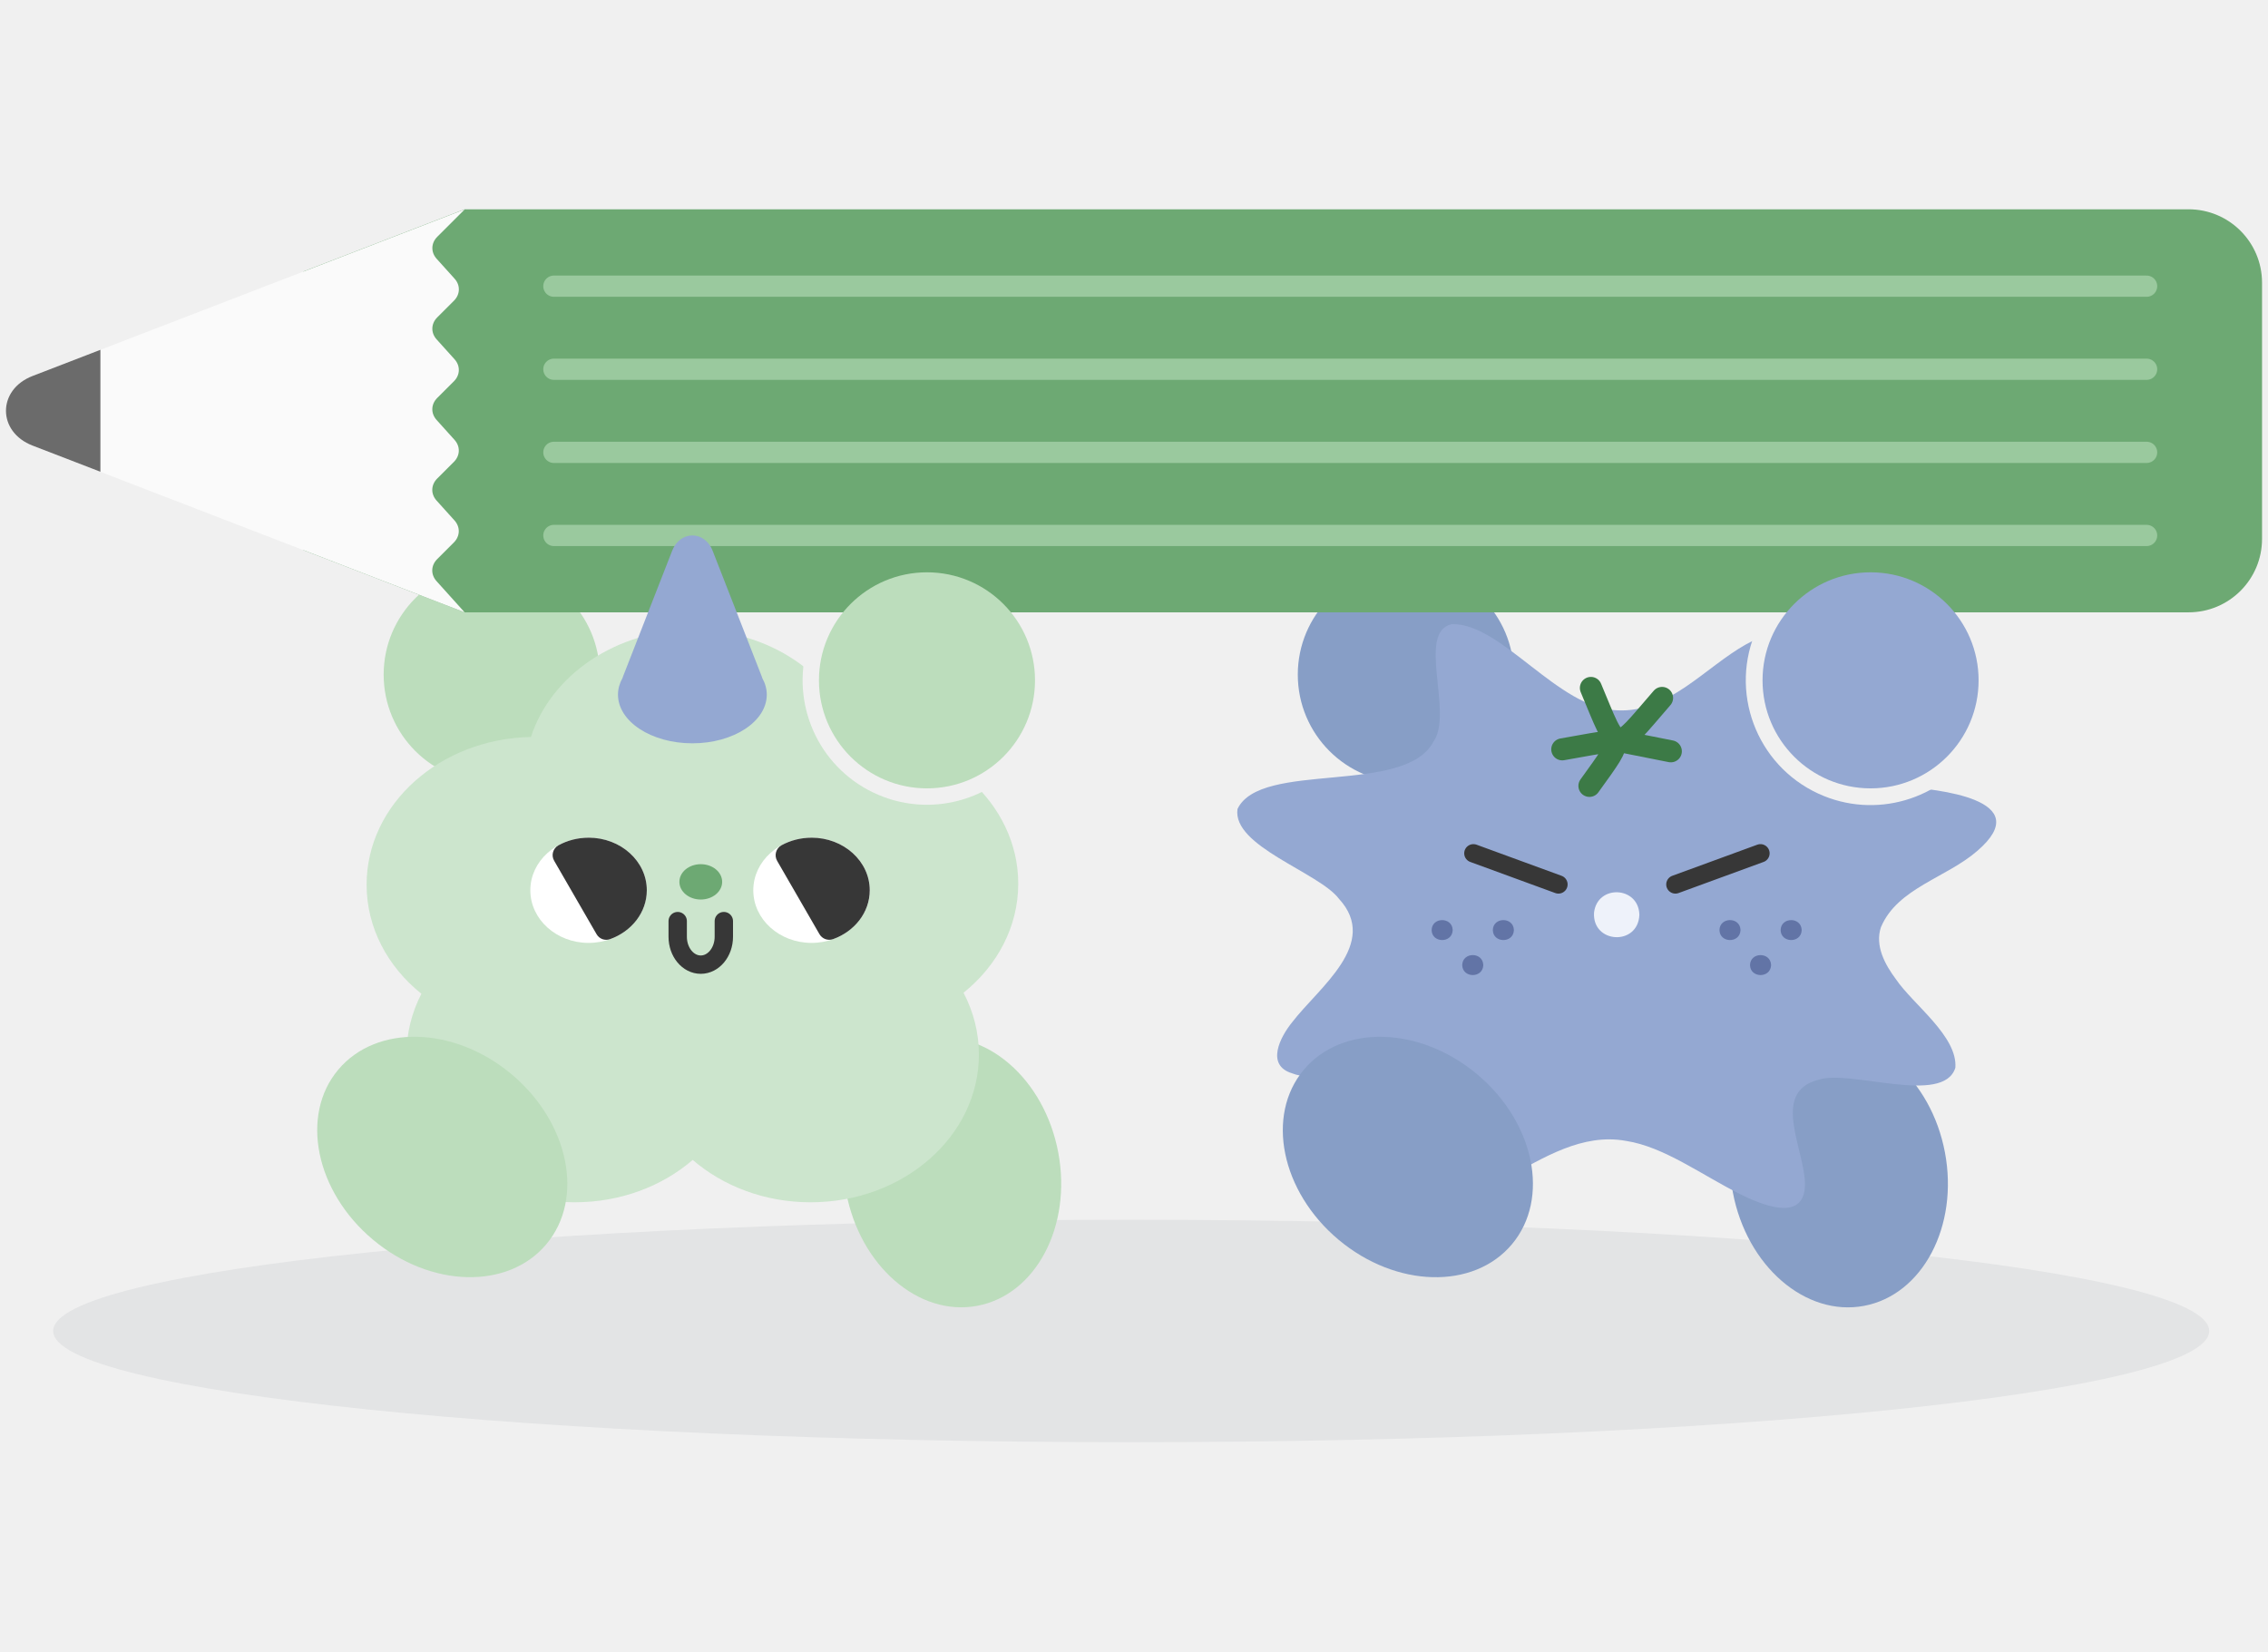
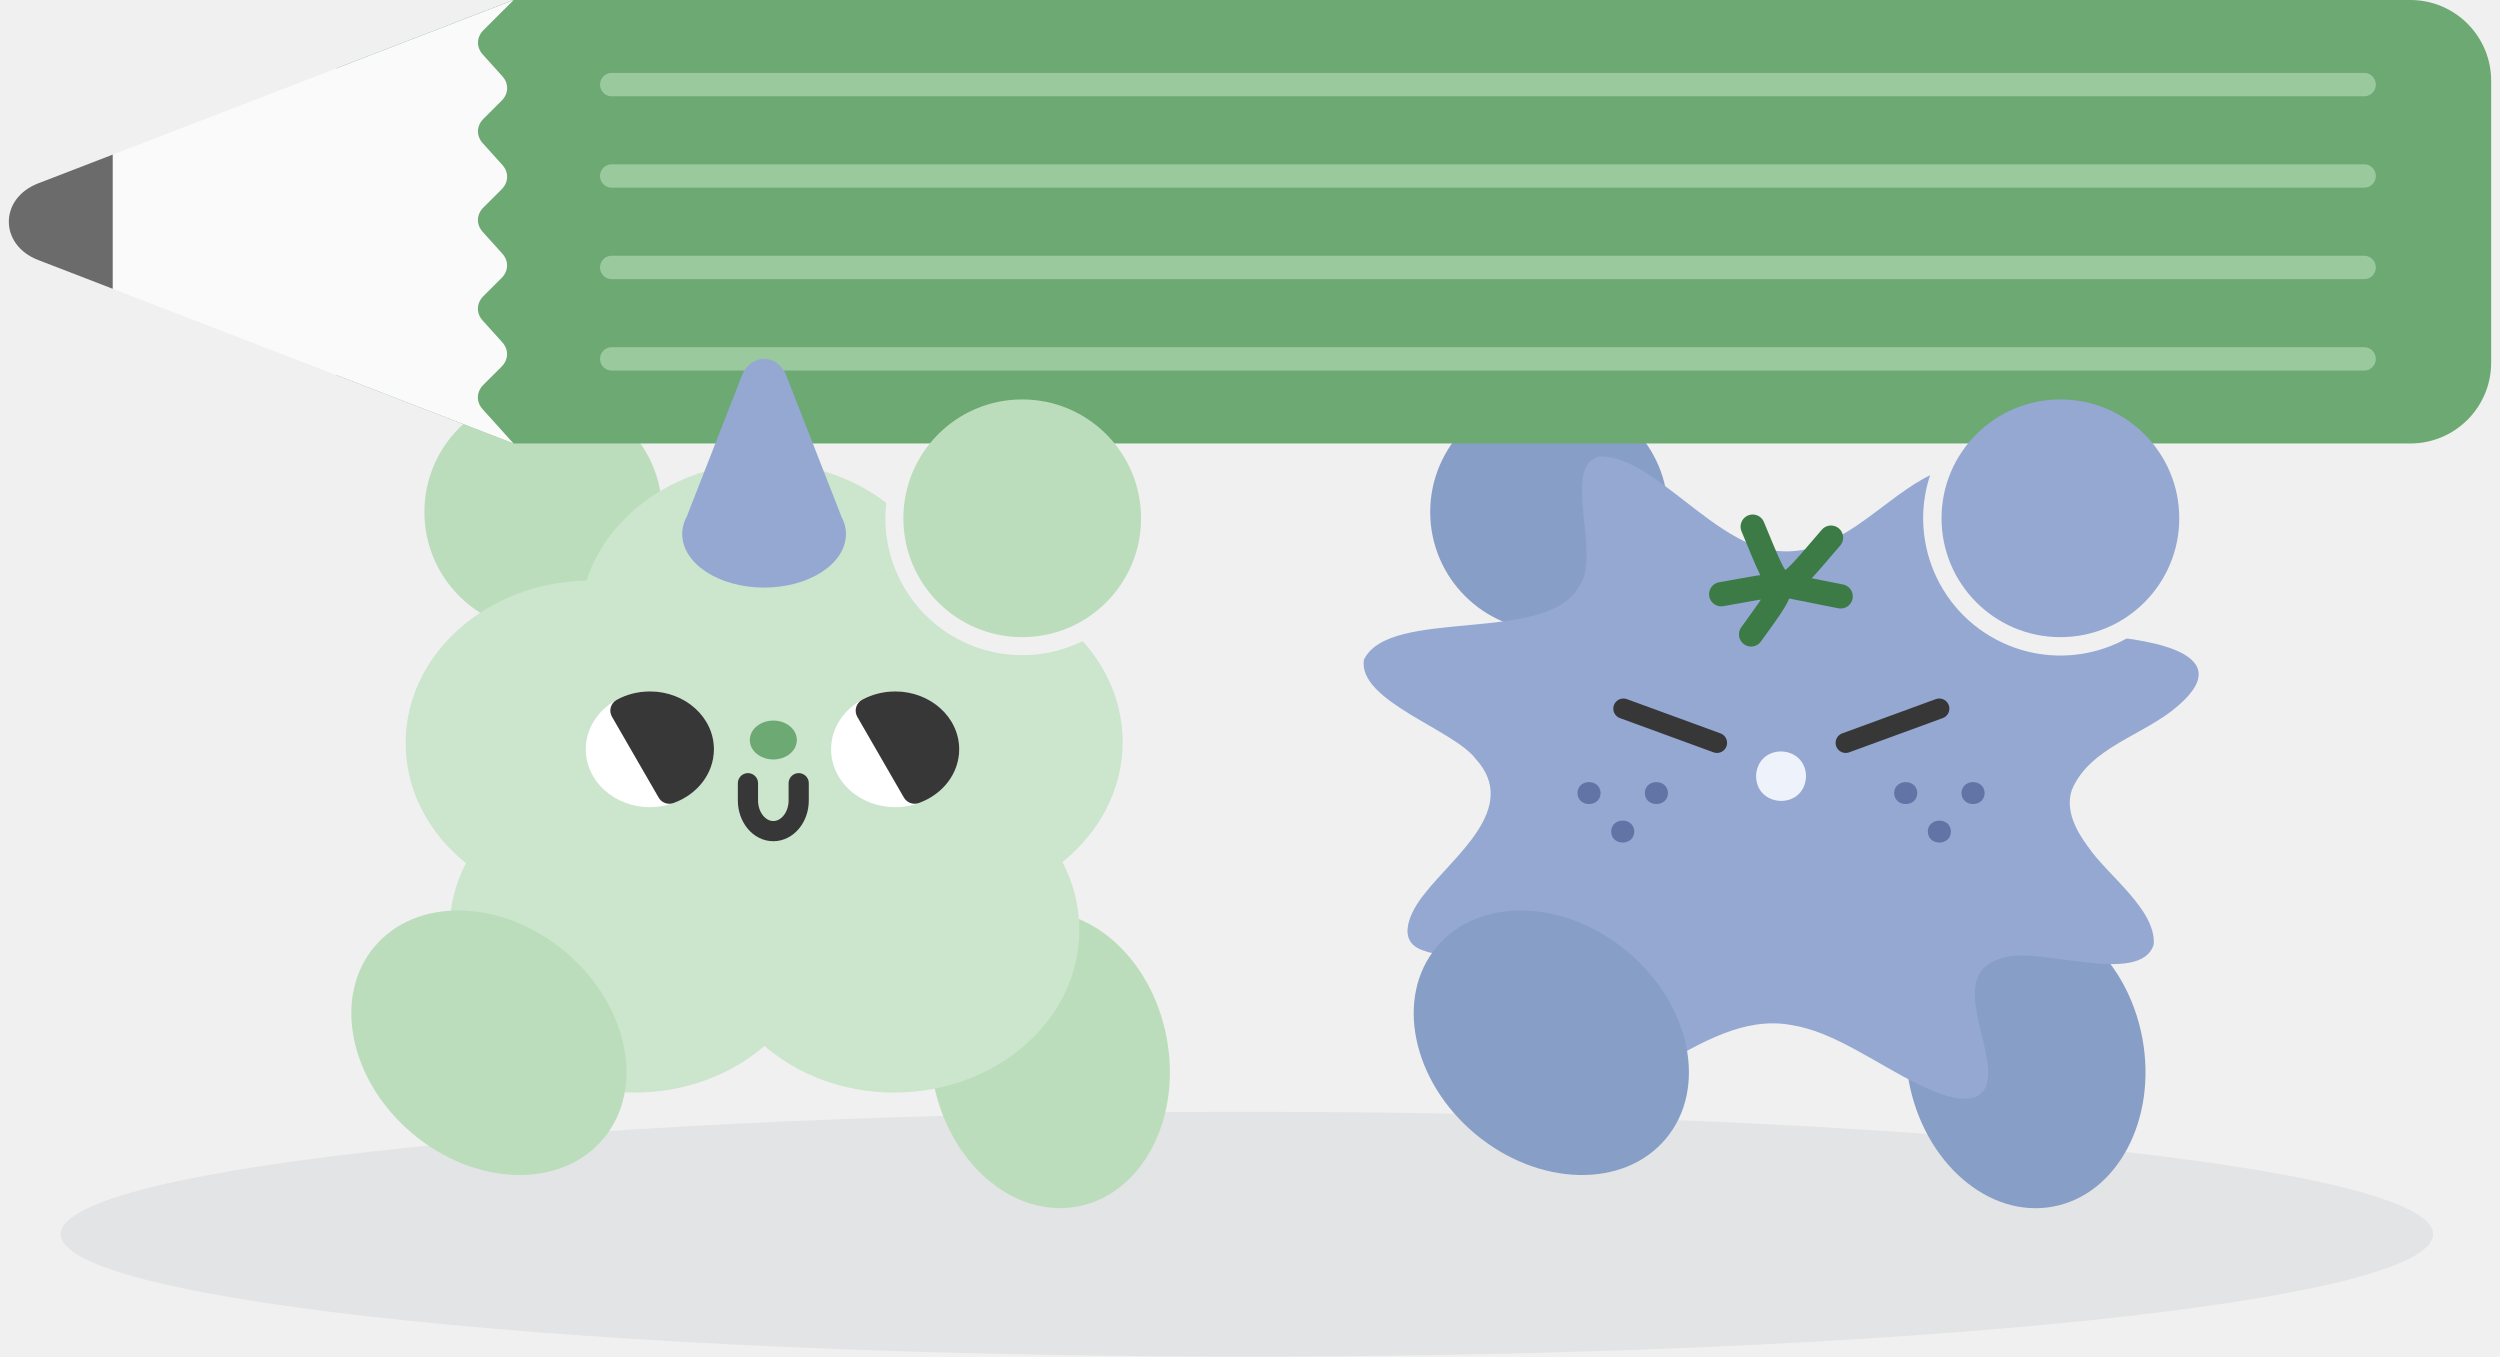
- <svg xmlns="http://www.w3.org/2000/svg" width="298" height="217" viewBox="0 0 298 217" fill="none">
-   <g clip-path="url(#clip0_2360_23388)">
-     <path d="M148.63 189.496C226.857 189.496 290.273 182.954 290.273 174.882C290.273 166.811 226.857 160.268 148.63 160.268C70.402 160.268 6.986 166.811 6.986 174.882C6.986 182.954 70.402 189.496 148.63 189.496Z" fill="#E3E4E5" />
-     <path d="M244.926 171.582C252.621 170.131 257.379 161.104 255.552 151.42C253.726 141.736 246.007 135.062 238.312 136.513C230.617 137.964 225.859 146.991 227.686 156.675C229.512 166.359 237.231 173.033 244.926 171.582Z" fill="#879EC6" />
-     <path d="M184.715 102.836C192.555 102.836 198.909 96.481 198.909 88.642C198.909 80.803 192.555 74.448 184.715 74.448C176.876 74.448 170.521 80.803 170.521 88.642C170.521 96.481 176.876 102.836 184.715 102.836Z" fill="#879EC6" />
-     <path d="M128.418 171.575C136.113 170.124 140.871 161.097 139.045 151.413C137.218 141.729 129.5 135.055 121.804 136.506C114.109 137.957 109.352 146.984 111.178 156.668C113.004 166.353 120.723 173.027 128.418 171.575Z" fill="#BCDDBC" />
-     <path d="M64.604 102.836C72.443 102.836 78.798 96.481 78.798 88.642C78.798 80.803 72.443 74.448 64.604 74.448C56.765 74.448 50.41 80.803 50.41 88.642C50.41 96.481 56.765 102.836 64.604 102.836Z" fill="#BCDDBC" />
-     <path d="M39.877 35.666L61.048 27.5H287.566C292.896 27.5 297.217 31.821 297.217 37.151V70.806C297.217 76.136 292.896 80.457 287.566 80.457H61.048L39.877 72.291V35.666Z" fill="#6DA973" />
-     <path d="M247.167 121.779C249.335 116.681 255.78 115.327 259.835 111.775C267.671 105.008 254.658 103.71 249.729 103.331C242.463 102.615 234.991 102.104 235.644 93.908C236.019 88.488 238.229 79.883 229.414 84.666C224.053 87.671 219.196 93.691 212.508 93.331C204.732 93.158 197.275 81.778 190.722 82.014C186.1 83.117 191.01 93.71 188.343 97.457C184.577 104.561 165.642 99.906 162.6 106.294C161.869 111.201 173.294 114.607 175.939 118.106C181.325 123.984 173.275 129.757 169.806 134.285C168.212 136.231 166.272 139.956 169.764 141.025C174.888 143.1 188.332 136.592 189.24 144.694C189.416 147.241 188.167 150.32 187.815 152.871C186.723 159.777 193.509 157.279 197.954 154.78C202.759 152.125 207.939 148.857 213.648 149.908C218.637 150.669 223.637 154.409 228.667 156.918C231.165 158.141 236.619 160.583 237.13 156.236C237.602 151.731 232.276 143.554 238.96 141.869C243.071 140.478 255.36 145.302 256.92 140.298C257.239 136.145 251.357 131.978 249.125 128.681C247.674 126.745 246.335 124.281 247.137 121.842L247.16 121.775L247.167 121.779Z" fill="#94A8D2" />
-     <path d="M209.033 90.39C212.743 99.265 211.993 99.081 218.385 91.703" stroke="#3C7A46" stroke-width="2.896" stroke-linecap="round" stroke-linejoin="round" />
-     <path d="M205.271 98.459C213.419 97.074 213.914 96.234 208.839 103.26" stroke="#3C7A46" stroke-width="2.896" stroke-linecap="round" stroke-linejoin="round" />
-     <path d="M212.455 97.311C214.548 97.727 217.406 98.294 219.537 98.717" stroke="#3C7A46" stroke-width="2.896" stroke-linecap="round" stroke-linejoin="round" />
-     <path d="M193.594 112.12C196.906 113.331 201.418 114.982 204.768 116.209L193.594 112.12Z" fill="#EEF2FA" />
-     <path d="M193.594 112.12C196.906 113.331 201.418 114.982 204.768 116.209" stroke="#373737" stroke-width="2.412" stroke-linecap="round" stroke-linejoin="round" />
-     <path d="M231.311 112.12C227.961 113.346 223.449 114.997 220.137 116.209L231.311 112.12Z" fill="#EEF2FA" />
-     <path d="M231.311 112.12C227.961 113.346 223.449 114.997 220.137 116.209" stroke="#373737" stroke-width="2.412" stroke-linecap="round" stroke-linejoin="round" />
-     <path d="M215.402 120.241C215.203 124.326 209.187 123.988 209.446 119.907C209.877 116.201 215.267 116.422 215.402 120.147V120.241Z" fill="#EEF2FA" />
-     <path d="M190.872 122.251C190.778 123.969 188.137 123.924 188.107 122.206C188.141 120.485 190.778 120.451 190.872 122.161V122.251Z" fill="#6274A6" />
-     <path d="M198.913 122.251C198.819 123.969 196.178 123.924 196.148 122.206C196.182 120.485 198.819 120.451 198.913 122.161V122.251Z" fill="#6274A6" />
-     <path d="M194.891 126.85C194.798 128.564 192.161 128.527 192.127 126.805C192.157 125.087 194.798 125.042 194.891 126.76V126.85Z" fill="#6274A6" />
-     <path d="M228.69 122.251C228.597 123.966 225.96 123.928 225.926 122.206C225.956 120.488 228.597 120.443 228.69 122.161V122.251Z" fill="#6274A6" />
-     <path d="M236.727 122.251C236.634 123.969 233.993 123.924 233.963 122.206C233.997 120.485 236.634 120.451 236.727 122.161V122.251Z" fill="#6274A6" />
-     <path d="M232.706 126.85C232.612 128.568 229.971 128.523 229.941 126.805C229.975 125.083 232.612 125.05 232.706 126.76V126.85Z" fill="#6274A6" />
-     <path d="M61.047 80.454L57.356 76.357C56.576 75.491 56.614 74.291 57.447 73.462L59.63 71.282C60.462 70.453 60.5 69.253 59.72 68.386L57.36 65.768C56.58 64.902 56.617 63.701 57.45 62.872L59.633 60.693C60.466 59.864 60.504 58.664 59.723 57.797L57.364 55.179C56.584 54.312 56.621 53.112 57.454 52.283L59.637 50.104C60.47 49.275 60.507 48.075 59.727 47.208L57.368 44.59C56.587 43.723 56.625 42.523 57.458 41.694L59.641 39.515C60.474 38.686 60.511 37.485 59.731 36.619L57.371 34.001C56.591 33.134 56.629 31.934 57.462 31.105L61.066 27.508L4.283 49.402C-0.383 51.203 -0.383 56.755 4.283 58.555L61.051 80.457L61.047 80.454Z" fill="#FAFAFA" />
-     <path d="M13.192 45.963L4.283 49.399C-0.383 51.199 -0.383 56.751 4.283 58.551L13.192 61.987V45.963Z" fill="#6B6B6B" />
-     <path d="M72.777 37.602H282.048" stroke="#9AC99E" stroke-width="2.791" stroke-linecap="round" stroke-linejoin="round" />
-     <path d="M72.777 48.517H282.048" stroke="#9AC99E" stroke-width="2.791" stroke-linecap="round" stroke-linejoin="round" />
-     <path d="M72.777 59.436H282.048" stroke="#9AC99E" stroke-width="2.791" stroke-linecap="round" stroke-linejoin="round" />
-     <path d="M72.777 70.356H282.048" stroke="#9AC99E" stroke-width="2.791" stroke-linecap="round" stroke-linejoin="round" />
-     <path d="M133.791 116.115C133.791 105.556 124.192 96.969 112.238 96.711C109.548 88.65 101.071 82.76 91.018 82.76C80.965 82.76 72.405 88.71 69.761 96.834C57.791 97.078 48.17 105.672 48.17 116.242C48.17 121.918 50.946 127.027 55.368 130.575C54.115 133.009 53.414 135.71 53.414 138.554C53.414 149.278 63.313 157.973 75.526 157.973C81.562 157.973 87.031 155.846 91.018 152.406C95.009 155.85 100.474 157.973 106.51 157.973C118.723 157.973 128.622 149.278 128.622 138.554C128.622 135.658 127.895 132.912 126.601 130.44C131.019 126.892 133.791 121.786 133.791 116.115Z" fill="#CCE5CD" />
-     <path d="M100.153 89.077C100.134 89.013 100.116 88.946 100.089 88.882L93.63 72.355C92.587 69.688 89.365 69.688 88.322 72.355L81.863 88.882C81.837 88.946 81.818 89.01 81.799 89.077C81.417 89.76 81.199 90.495 81.199 91.268C81.199 94.801 85.577 97.667 90.974 97.667C96.372 97.667 100.75 94.801 100.75 91.268C100.75 90.499 100.532 89.764 100.149 89.077H100.153Z" fill="#94A8D2" />
-     <path d="M77.334 123.891C81.56 123.891 84.986 120.795 84.986 116.977C84.986 113.159 81.56 110.064 77.334 110.064C73.108 110.064 69.682 113.159 69.682 116.977C69.682 120.795 73.108 123.891 77.334 123.891Z" fill="white" />
-     <path d="M92.077 118.193C93.629 118.193 94.887 117.153 94.887 115.871C94.887 114.588 93.629 113.549 92.077 113.549C90.525 113.549 89.268 114.588 89.268 115.871C89.268 117.153 90.525 118.193 92.077 118.193Z" fill="#6DA973" />
-     <path d="M77.335 110.068C75.883 110.068 74.529 110.436 73.377 111.069C72.657 111.467 72.394 112.375 72.807 113.088L78.389 122.754C78.745 123.369 79.488 123.639 80.156 123.399C82.984 122.386 84.987 119.892 84.987 116.977C84.987 113.159 81.562 110.064 77.335 110.064V110.068Z" fill="#373737" />
-     <path d="M106.631 123.891C110.857 123.891 114.283 120.795 114.283 116.977C114.283 113.159 110.857 110.064 106.631 110.064C102.404 110.064 98.978 113.159 98.978 116.977C98.978 120.795 102.404 123.891 106.631 123.891Z" fill="white" />
-     <path d="M89.045 121.029V123.084C89.045 125.11 90.403 126.749 92.076 126.749C93.749 126.749 95.107 125.106 95.107 123.084V121.029" stroke="#373737" stroke-width="2.412" stroke-linecap="round" stroke-linejoin="round" />
-     <path d="M106.63 110.068C105.19 110.068 103.843 110.432 102.691 111.058C101.956 111.46 101.694 112.386 102.11 113.11L107.669 122.739C108.029 123.365 108.787 123.639 109.466 123.395C112.287 122.379 114.278 119.888 114.278 116.977C114.278 113.159 110.854 110.064 106.626 110.064L106.63 110.068Z" fill="#373737" />
-     <path d="M105.925 85.517C104.049 93.166 107.932 101.26 115.415 104.438C121.754 107.131 128.844 105.507 133.413 100.897L105.925 85.521V85.517Z" fill="#F0F0F0" />
-     <path d="M121.799 103.586C129.639 103.586 135.993 97.231 135.993 89.392C135.993 81.553 129.639 75.198 121.799 75.198C113.96 75.198 107.605 81.553 107.605 89.392C107.605 97.231 113.96 103.586 121.799 103.586Z" fill="#BCDDBC" />
-     <path d="M231.503 81.346C231.281 81.736 231.071 82.138 230.884 82.554C227.106 90.78 230.715 100.51 238.941 104.288C246.368 107.697 255.018 105.087 259.41 98.496L231.506 81.346H231.503Z" fill="#F0F0F0" />
-     <path d="M245.78 103.586C253.619 103.586 259.974 97.231 259.974 89.392C259.974 81.553 253.619 75.198 245.78 75.198C237.941 75.198 231.586 81.553 231.586 89.392C231.586 97.231 237.941 103.586 245.78 103.586Z" fill="#94A8D2" />
-     <path d="M71.787 163.482C76.817 157.481 74.772 147.484 67.22 141.153C59.667 134.823 49.467 134.556 44.437 140.557C39.406 146.558 41.451 156.556 49.003 162.886C56.556 169.217 66.756 169.484 71.787 163.482Z" fill="#BCDDBC" />
-     <path d="M198.66 163.487C203.69 157.485 201.646 147.488 194.093 141.158C186.54 134.827 176.34 134.56 171.31 140.562C166.279 146.563 168.324 156.56 175.876 162.891C183.429 169.221 193.629 169.488 198.66 163.487Z" fill="#879EC6" />
+ <svg xmlns="http://www.w3.org/2000/svg" width="258" height="140" viewBox="0 0 258 140" fill="none">
+   <g clip-path="url(#clip0_1199_11308)">
+     <path d="M128.681 139.997C196.285 139.997 251.089 134.343 251.089 127.368C251.089 120.393 196.285 114.738 128.681 114.738C61.077 114.738 6.273 120.393 6.273 127.368C6.273 134.343 61.077 139.997 128.681 139.997Z" fill="#E3E4E5" />
+     <path d="M211.897 124.516C218.547 123.262 222.659 115.461 221.081 107.092C219.502 98.723 212.832 92.956 206.182 94.21C199.532 95.464 195.42 103.265 196.998 111.634C198.577 120.003 205.247 125.771 211.897 124.516Z" fill="#879EC6" />
+     <path d="M159.864 65.105C166.639 65.105 172.13 59.613 172.13 52.839C172.13 46.064 166.639 40.572 159.864 40.572C153.09 40.572 147.598 46.064 147.598 52.839C147.598 59.613 153.09 65.105 159.864 65.105Z" fill="#879EC6" />
+     <path d="M111.214 124.511C117.864 123.256 121.975 115.455 120.397 107.086C118.819 98.717 112.148 92.95 105.498 94.204C98.848 95.458 94.737 103.259 96.315 111.628C97.893 119.997 104.564 125.765 111.214 124.511Z" fill="#BCDDBC" />
+     <path d="M56.063 65.105C62.838 65.105 68.33 59.613 68.33 52.839C68.33 46.064 62.838 40.572 56.063 40.572C49.289 40.572 43.797 46.064 43.797 52.839C43.797 59.613 49.289 65.105 56.063 65.105Z" fill="#BCDDBC" />
+     <path d="M34.695 7.057L52.991 0H248.748C253.354 0 257.088 3.734 257.088 8.341V37.425C257.088 42.031 253.354 45.766 248.748 45.766H52.991L34.695 38.709V7.057Z" fill="#6DA973" />
+     <path d="M213.835 81.475C215.708 77.07 221.277 75.9 224.782 72.83C231.553 66.982 220.308 65.86 216.049 65.533C209.77 64.914 203.312 64.473 203.876 57.39C204.2 52.706 206.11 45.269 198.492 49.402C193.86 51.999 189.662 57.202 183.882 56.891C177.162 56.742 170.717 46.906 165.054 47.111C161.061 48.064 165.304 57.218 162.999 60.456C159.744 66.596 143.381 62.573 140.752 68.094C140.12 72.334 149.994 75.277 152.279 78.302C156.934 83.381 149.977 88.37 146.979 92.283C145.601 93.965 143.925 97.184 146.943 98.108C151.371 99.901 162.989 94.276 163.774 101.278C163.926 103.48 162.847 106.141 162.542 108.345C161.599 114.313 167.463 112.154 171.304 109.995C175.457 107.7 179.933 104.877 184.867 105.784C189.179 106.442 193.5 109.674 197.847 111.843C200.006 112.9 204.719 115.01 205.16 111.253C205.568 107.36 200.965 100.293 206.742 98.838C210.295 97.635 220.914 101.804 222.263 97.479C222.538 93.891 217.455 90.289 215.527 87.44C214.272 85.767 213.115 83.637 213.809 81.53L213.828 81.472L213.835 81.475Z" fill="#94A8D2" />
+     <path d="M180.879 54.35C184.085 62.019 183.437 61.861 188.96 55.484" stroke="#3C7A46" stroke-width="2.503" stroke-linecap="round" stroke-linejoin="round" />
+     <path d="M177.629 61.322C184.67 60.126 185.098 59.4 180.712 65.471" stroke="#3C7A46" stroke-width="2.503" stroke-linecap="round" stroke-linejoin="round" />
+     <path d="M183.836 60.33C185.645 60.69 188.115 61.179 189.956 61.546" stroke="#3C7A46" stroke-width="2.503" stroke-linecap="round" stroke-linejoin="round" />
+     <path d="M167.535 73.129C170.398 74.176 174.297 75.602 177.192 76.662Z" fill="#EEF2FA" />
+     <path d="M167.535 73.129C170.398 74.176 174.297 75.602 177.192 76.662" stroke="#373737" stroke-width="2.084" stroke-linecap="round" stroke-linejoin="round" />
+     <path d="M200.133 73.129C197.239 74.189 193.339 75.615 190.477 76.662Z" fill="#EEF2FA" />
+     <path d="M200.133 73.129C197.239 74.189 193.339 75.615 190.477 76.662" stroke="#373737" stroke-width="2.084" stroke-linecap="round" stroke-linejoin="round" />
+     <path d="M186.385 80.146C186.213 83.676 181.014 83.384 181.237 79.858C181.61 76.655 186.268 76.846 186.385 80.065V80.146Z" fill="#EEF2FA" />
+     <path d="M165.182 81.884C165.101 83.368 162.819 83.329 162.793 81.845C162.822 80.357 165.101 80.328 165.182 81.806V81.884Z" fill="#6274A6" />
+     <path d="M172.135 81.884C172.054 83.368 169.772 83.329 169.746 81.845C169.775 80.357 172.054 80.328 172.135 81.806V81.884Z" fill="#6274A6" />
+     <path d="M168.659 85.858C168.578 87.339 166.299 87.307 166.27 85.819C166.295 84.334 168.578 84.295 168.659 85.78V85.858Z" fill="#6274A6" />
+     <path d="M197.866 81.885C197.785 83.366 195.506 83.334 195.477 81.846C195.502 80.361 197.785 80.323 197.866 81.807V81.885Z" fill="#6274A6" />
+     <path d="M204.815 81.884C204.734 83.368 202.452 83.329 202.426 81.845C202.455 80.357 204.734 80.328 204.815 81.806V81.884Z" fill="#6274A6" />
+     <path d="M201.338 85.858C201.257 87.343 198.975 87.304 198.949 85.819C198.978 84.332 201.257 84.302 201.338 85.781V85.858Z" fill="#6274A6" />
+     <path d="M52.99 45.762L49.801 42.222C49.126 41.473 49.159 40.436 49.878 39.719L51.765 37.836C52.485 37.119 52.517 36.082 51.843 35.333L49.804 33.071C49.13 32.322 49.162 31.285 49.882 30.568L51.768 28.685C52.488 27.968 52.52 26.931 51.846 26.182L49.807 23.919C49.133 23.171 49.165 22.133 49.885 21.417L51.772 19.534C52.491 18.817 52.524 17.78 51.849 17.031L49.81 14.768C49.136 14.02 49.169 12.982 49.888 12.266L51.775 10.382C52.494 9.666 52.527 8.629 51.853 7.88L49.814 5.617C49.139 4.868 49.172 3.831 49.891 3.115L53.007 0.006L3.935 18.927C-0.098 20.483 -0.098 25.281 3.935 26.837L52.994 45.765L52.99 45.762Z" fill="#FAFAFA" />
+     <path d="M11.633 15.955L3.935 18.924C-0.098 20.48 -0.098 25.278 3.935 26.834L11.633 29.803V15.955Z" fill="#6B6B6B" />
+     <path d="M63.129 8.73H243.98" stroke="#9AC99E" stroke-width="2.412" stroke-linecap="round" stroke-linejoin="round" />
+     <path d="M63.129 18.162H243.98" stroke="#9AC99E" stroke-width="2.412" stroke-linecap="round" stroke-linejoin="round" />
+     <path d="M63.129 27.6H243.98" stroke="#9AC99E" stroke-width="2.412" stroke-linecap="round" stroke-linejoin="round" />
+     <path d="M63.129 37.035H243.98" stroke="#9AC99E" stroke-width="2.412" stroke-linecap="round" stroke-linejoin="round" />
+     <path d="M115.857 76.581C115.857 67.455 107.562 60.035 97.231 59.812C94.906 52.845 87.58 47.756 78.893 47.756C70.205 47.756 62.807 52.897 60.522 59.919C50.178 60.129 41.863 67.556 41.863 76.691C41.863 81.595 44.262 86.01 48.084 89.077C47.001 91.181 46.395 93.515 46.395 95.972C46.395 105.24 54.95 112.754 65.505 112.754C70.72 112.754 75.447 110.916 78.893 107.943C82.342 110.919 87.065 112.754 92.281 112.754C102.835 112.754 111.39 105.24 111.39 95.972C111.39 93.469 110.761 91.097 109.643 88.96C113.461 85.894 115.857 81.482 115.857 76.581Z" fill="#CCE5CD" />
+     <path d="M86.786 53.215C86.77 53.16 86.754 53.102 86.731 53.046L81.149 38.764C80.248 36.459 77.463 36.459 76.562 38.764L70.98 53.046C70.957 53.102 70.941 53.157 70.925 53.215C70.594 53.805 70.406 54.44 70.406 55.108C70.406 58.162 74.189 60.638 78.854 60.638C83.519 60.638 87.302 58.162 87.302 55.108C87.302 54.444 87.114 53.808 86.783 53.215H86.786Z" fill="#94A8D2" />
+     <path d="M67.066 83.3C70.718 83.3 73.679 80.626 73.679 77.326C73.679 74.026 70.718 71.352 67.066 71.352C63.414 71.352 60.453 74.026 60.453 77.326C60.453 80.626 63.414 83.3 67.066 83.3Z" fill="white" />
+     <path d="M79.807 78.376C81.148 78.376 82.235 77.478 82.235 76.37C82.235 75.262 81.148 74.363 79.807 74.363C78.466 74.363 77.379 75.262 77.379 76.37C77.379 77.478 78.466 78.376 79.807 78.376Z" fill="#6DA973" />
+     <path d="M67.066 71.355C65.812 71.355 64.641 71.672 63.646 72.22C63.024 72.564 62.797 73.348 63.154 73.964L67.977 82.318C68.285 82.85 68.927 83.083 69.504 82.876C71.948 82 73.679 79.845 73.679 77.326C73.679 74.026 70.72 71.352 67.066 71.352V71.355Z" fill="#373737" />
+     <path d="M92.382 83.3C96.035 83.3 98.995 80.626 98.995 77.326C98.995 74.026 96.035 71.352 92.382 71.352C88.73 71.352 85.769 74.026 85.769 77.326C85.769 80.626 88.73 83.3 92.382 83.3Z" fill="white" />
+     <path d="M77.188 80.828V82.605C77.188 84.355 78.361 85.772 79.807 85.772C81.252 85.772 82.426 84.352 82.426 82.605V80.828" stroke="#373737" stroke-width="2.084" stroke-linecap="round" stroke-linejoin="round" />
+     <path d="M92.382 71.355C91.137 71.355 89.973 71.669 88.978 72.211C88.343 72.558 88.116 73.358 88.476 73.984L93.28 82.305C93.591 82.846 94.246 83.083 94.833 82.872C97.27 81.994 98.992 79.841 98.992 77.326C98.992 74.026 96.032 71.352 92.379 71.352L92.382 71.355Z" fill="#373737" />
+     <path d="M91.775 50.139C90.155 56.748 93.51 63.744 99.977 66.49C105.455 68.817 111.582 67.413 115.53 63.429L91.775 50.142V50.139Z" fill="#F0F0F0" />
+     <path d="M105.493 65.754C112.267 65.754 117.759 60.262 117.759 53.487C117.759 46.712 112.267 41.221 105.493 41.221C98.718 41.221 93.227 46.712 93.227 53.487C93.227 60.262 98.718 65.754 105.493 65.754Z" fill="#BCDDBC" />
+     <path d="M200.299 46.533C200.108 46.87 199.926 47.217 199.764 47.577C196.5 54.686 199.618 63.095 206.727 66.359C213.146 69.306 220.621 67.05 224.417 61.354L200.302 46.533H200.299Z" fill="#F0F0F0" />
+     <path d="M212.634 65.754C219.408 65.754 224.9 60.262 224.9 53.487C224.9 46.712 219.408 41.221 212.634 41.221C205.859 41.221 200.367 46.712 200.367 53.487C200.367 60.262 205.859 65.754 212.634 65.754Z" fill="#94A8D2" />
+     <path d="M62.273 117.515C66.62 112.328 64.853 103.689 58.327 98.218C51.8 92.747 42.984 92.517 38.637 97.703C34.29 102.889 36.057 111.529 42.584 117C49.111 122.471 57.926 122.701 62.273 117.515Z" fill="#BCDDBC" />
+     <path d="M171.914 117.519C176.261 112.332 174.494 103.693 167.967 98.222C161.44 92.751 152.625 92.52 148.278 97.707C143.93 102.893 145.697 111.533 152.224 117.004C158.751 122.474 167.566 122.705 171.914 117.519Z" fill="#879EC6" />
  </g>
  <defs>
-     <clipPath id="clip0_2360_23388">
-       <rect width="296.434" height="162" fill="white" transform="translate(0.783203 27.5)" />
+     <clipPath id="clip0_1199_11308">
+       <rect width="256.177" height="140" fill="white" transform="translate(0.910156)" />
    </clipPath>
  </defs>
</svg>
